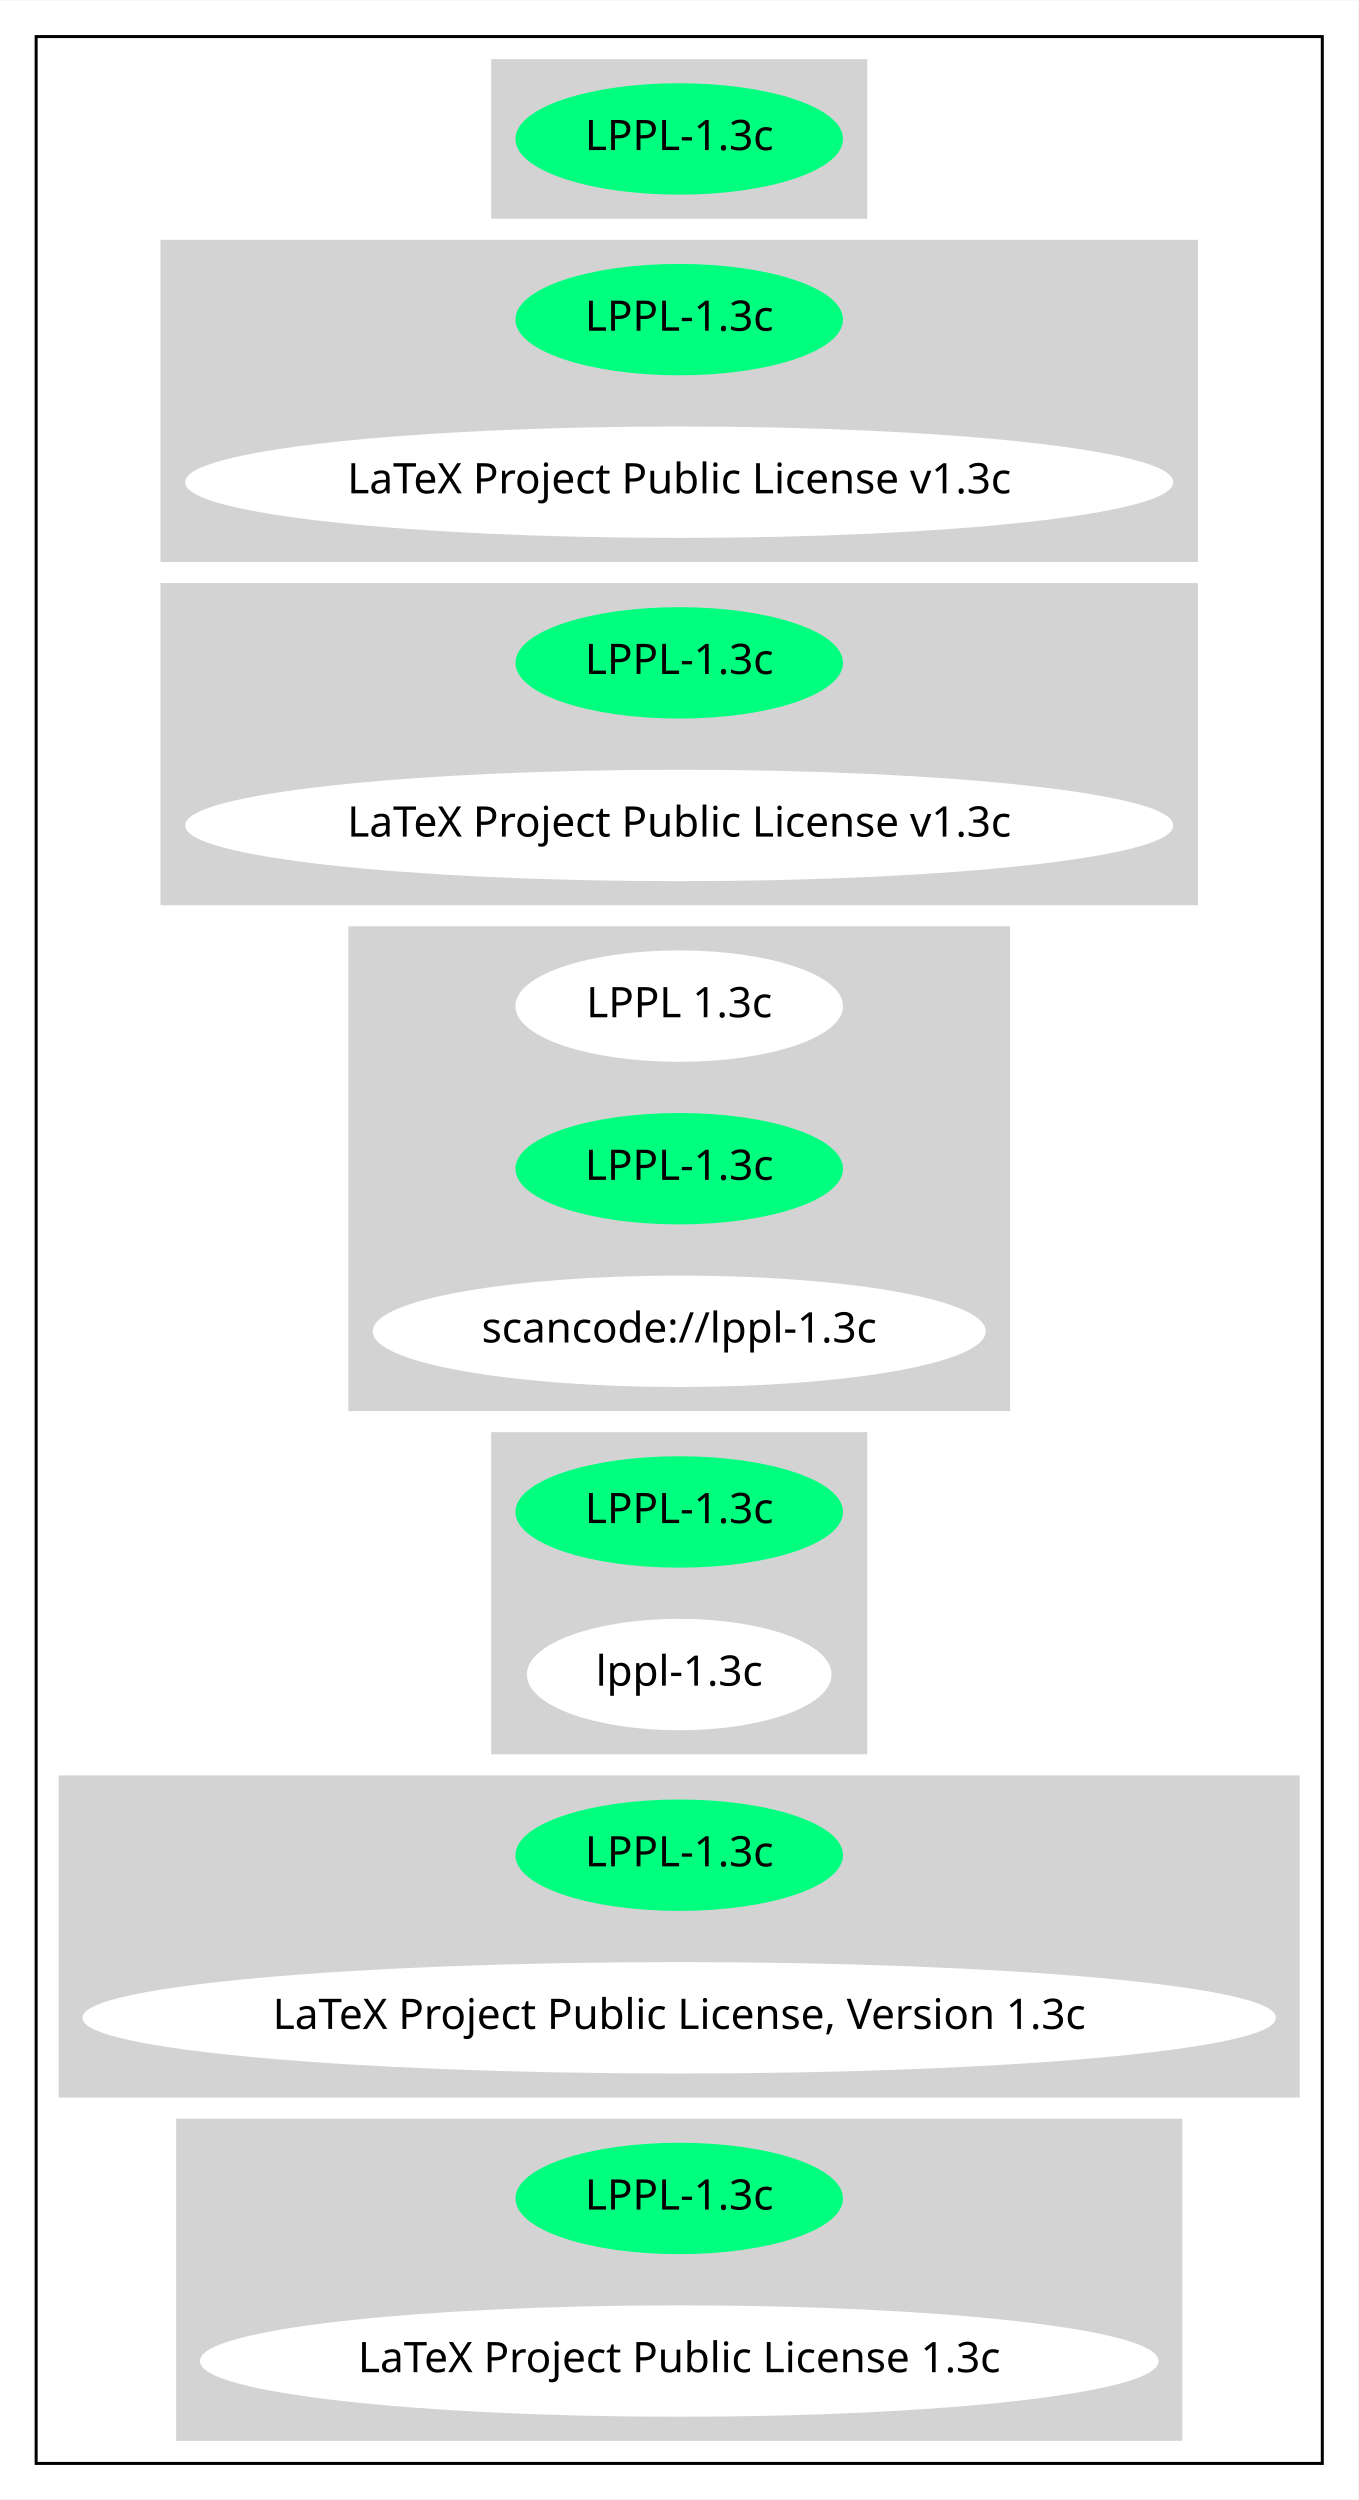
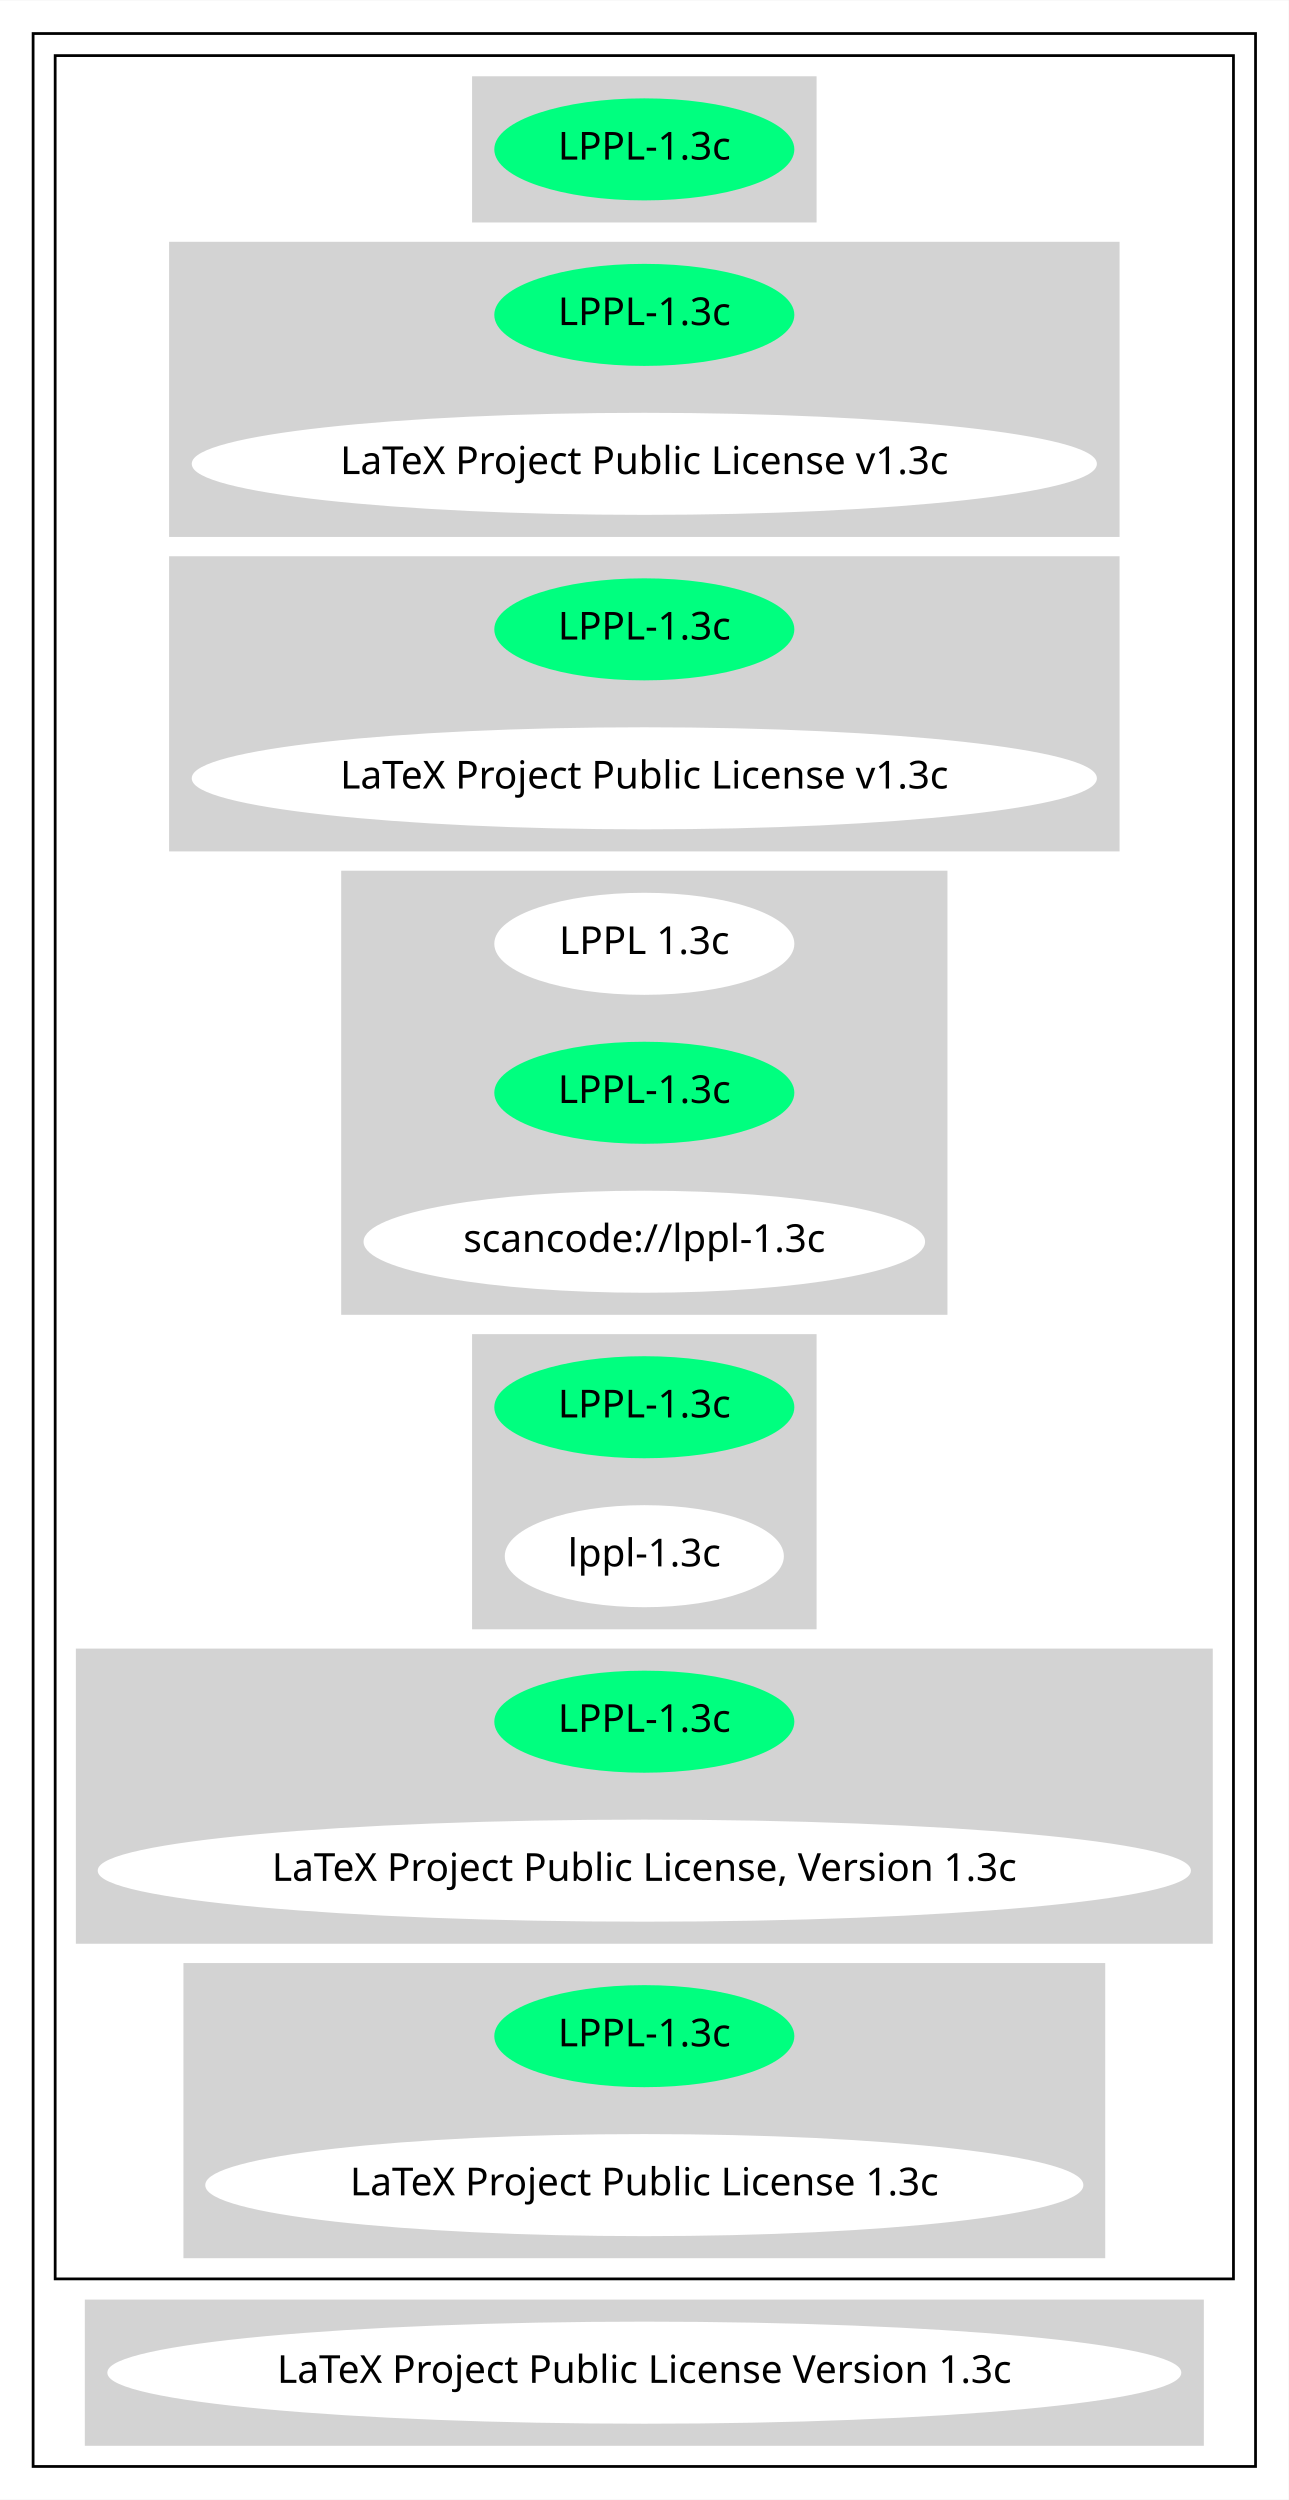
- <svg xmlns="http://www.w3.org/2000/svg" width="451pt" height="830pt" viewBox="0.00 0.00 451.16 830.00">
-   <g id="graph0" class="graph" transform="scale(1 1) rotate(0) translate(4 826)">
-     <polygon fill="white" stroke="transparent" points="-4,4 -4,-826 447.16,-826 447.16,4 -4,4" />
+ <svg xmlns="http://www.w3.org/2000/svg" width="467pt" height="906pt" viewBox="0.00 0.00 467.16 906.00">
+   <g id="graph0" class="graph" transform="scale(1 1) rotate(0) translate(4 902)">
+     <polygon fill="white" stroke="transparent" points="-4,4 -4,-902 463.16,-902 463.16,4 -4,4" />
    <g id="clust1" class="cluster">
-       <polygon fill="none" stroke="black" points="8,-8 8,-814 435.16,-814 435.16,-8 8,-8" />
+       <polygon fill="none" stroke="black" points="8,-8 8,-890 451.16,-890 451.16,-8 8,-8" />
    </g>
    <g id="clust2" class="cluster">
-       <polygon fill="lightgray" stroke="lightgray" points="159.64,-754 159.64,-806 283.53,-806 283.53,-754 159.64,-754" />
+       <polygon fill="none" stroke="black" points="16,-76 16,-882 443.16,-882 443.16,-76 16,-76" />
    </g>
    <g id="clust3" class="cluster">
-       <polygon fill="lightgray" stroke="lightgray" points="49.8,-640 49.8,-746 393.37,-746 393.37,-640 49.8,-640" />
+       <polygon fill="lightgray" stroke="lightgray" points="167.64,-822 167.64,-874 291.53,-874 291.53,-822 167.64,-822" />
    </g>
    <g id="clust4" class="cluster">
-       <polygon fill="lightgray" stroke="lightgray" points="49.8,-526 49.8,-632 393.37,-632 393.37,-526 49.8,-526" />
+       <polygon fill="lightgray" stroke="lightgray" points="57.8,-708 57.8,-814 401.37,-814 401.37,-708 57.8,-708" />
    </g>
    <g id="clust5" class="cluster">
-       <polygon fill="lightgray" stroke="lightgray" points="112.19,-358 112.19,-518 330.97,-518 330.97,-358 112.19,-358" />
+       <polygon fill="lightgray" stroke="lightgray" points="57.8,-594 57.8,-700 401.37,-700 401.37,-594 57.8,-594" />
    </g>
    <g id="clust6" class="cluster">
-       <polygon fill="lightgray" stroke="lightgray" points="159.64,-244 159.64,-350 283.53,-350 283.53,-244 159.64,-244" />
+       <polygon fill="lightgray" stroke="lightgray" points="120.19,-426 120.19,-586 338.97,-586 338.97,-426 120.19,-426" />
    </g>
    <g id="clust7" class="cluster">
-       <polygon fill="lightgray" stroke="lightgray" points="16,-130 16,-236 427.16,-236 427.16,-130 16,-130" />
+       <polygon fill="lightgray" stroke="lightgray" points="167.64,-312 167.64,-418 291.53,-418 291.53,-312 167.64,-312" />
    </g>
    <g id="clust8" class="cluster">
-       <polygon fill="lightgray" stroke="lightgray" points="55,-16 55,-122 388.17,-122 388.17,-16 55,-16" />
+       <polygon fill="lightgray" stroke="lightgray" points="24,-198 24,-304 435.16,-304 435.16,-198 24,-198" />
+     </g>
+     <g id="clust9" class="cluster">
+       <polygon fill="lightgray" stroke="lightgray" points="63,-84 63,-190 396.17,-190 396.17,-84 63,-84" />
+     </g>
+     <g id="clust10" class="cluster">
+       <polygon fill="lightgray" stroke="lightgray" points="27.25,-16 27.25,-68 431.92,-68 431.92,-16 27.25,-16" />
    </g>
    <g id="node1" class="node">
-       <ellipse fill="springgreen" stroke="springgreen" cx="221.58" cy="-780" rx="53.89" ry="18" />
-       <text text-anchor="middle" x="221.58" y="-776.3" font-family="Times-Roman" font-size="14.00">LPPL-1.3c</text>
+       <ellipse fill="springgreen" stroke="springgreen" cx="229.58" cy="-848" rx="53.89" ry="18" />
+       <text text-anchor="middle" x="229.58" y="-844.3" font-family="Times-Roman" font-size="14.00">LPPL-1.3c</text>
    </g>
    <g id="node2" class="node">
-       <ellipse fill="springgreen" stroke="springgreen" cx="221.58" cy="-720" rx="53.89" ry="18" />
-       <text text-anchor="middle" x="221.58" y="-716.3" font-family="Times-Roman" font-size="14.00">LPPL-1.3c</text>
+       <ellipse fill="springgreen" stroke="springgreen" cx="229.58" cy="-788" rx="53.89" ry="18" />
+       <text text-anchor="middle" x="229.58" y="-784.3" font-family="Times-Roman" font-size="14.00">LPPL-1.3c</text>
    </g>
    <g id="node3" class="node">
-       <ellipse fill="white" stroke="white" cx="221.58" cy="-666" rx="163.57" ry="18" />
-       <text text-anchor="middle" x="221.58" y="-662.3" font-family="Times-Roman" font-size="14.00">LaTeX Project Public License v1.3c</text>
+       <ellipse fill="white" stroke="white" cx="229.58" cy="-734" rx="163.57" ry="18" />
+       <text text-anchor="middle" x="229.58" y="-730.3" font-family="Times-Roman" font-size="14.00">LaTeX Project Public License v1.3c</text>
    </g>
    <g id="node4" class="node">
-       <ellipse fill="springgreen" stroke="springgreen" cx="221.58" cy="-606" rx="53.89" ry="18" />
-       <text text-anchor="middle" x="221.58" y="-602.3" font-family="Times-Roman" font-size="14.00">LPPL-1.3c</text>
+       <ellipse fill="springgreen" stroke="springgreen" cx="229.58" cy="-674" rx="53.89" ry="18" />
+       <text text-anchor="middle" x="229.58" y="-670.3" font-family="Times-Roman" font-size="14.00">LPPL-1.3c</text>
    </g>
    <g id="node5" class="node">
-       <ellipse fill="white" stroke="white" cx="221.58" cy="-552" rx="163.57" ry="18" />
-       <text text-anchor="middle" x="221.58" y="-548.3" font-family="Times-Roman" font-size="14.00">LaTeX Project Public License v1.3c</text>
+       <ellipse fill="white" stroke="white" cx="229.58" cy="-620" rx="163.57" ry="18" />
+       <text text-anchor="middle" x="229.58" y="-616.3" font-family="Times-Roman" font-size="14.00">LaTeX Project Public License v1.3c</text>
    </g>
    <g id="node6" class="node">
-       <ellipse fill="white" stroke="white" cx="221.58" cy="-492" rx="53.89" ry="18" />
-       <text text-anchor="middle" x="221.58" y="-488.3" font-family="Times-Roman" font-size="14.00">LPPL 1.3c</text>
+       <ellipse fill="white" stroke="white" cx="229.58" cy="-560" rx="53.89" ry="18" />
+       <text text-anchor="middle" x="229.58" y="-556.3" font-family="Times-Roman" font-size="14.00">LPPL 1.3c</text>
    </g>
    <g id="node7" class="node">
-       <ellipse fill="springgreen" stroke="springgreen" cx="221.58" cy="-438" rx="53.89" ry="18" />
-       <text text-anchor="middle" x="221.58" y="-434.3" font-family="Times-Roman" font-size="14.00">LPPL-1.3c</text>
+       <ellipse fill="springgreen" stroke="springgreen" cx="229.58" cy="-506" rx="53.89" ry="18" />
+       <text text-anchor="middle" x="229.58" y="-502.3" font-family="Times-Roman" font-size="14.00">LPPL-1.3c</text>
    </g>
    <g id="node8" class="node">
-       <ellipse fill="white" stroke="white" cx="221.58" cy="-384" rx="101.28" ry="18" />
-       <text text-anchor="middle" x="221.58" y="-380.3" font-family="Times-Roman" font-size="14.00">scancode://lppl-1.3c</text>
+       <ellipse fill="white" stroke="white" cx="229.58" cy="-452" rx="101.28" ry="18" />
+       <text text-anchor="middle" x="229.58" y="-448.3" font-family="Times-Roman" font-size="14.00">scancode://lppl-1.3c</text>
    </g>
    <g id="node9" class="node">
-       <ellipse fill="springgreen" stroke="springgreen" cx="221.58" cy="-324" rx="53.89" ry="18" />
-       <text text-anchor="middle" x="221.58" y="-320.3" font-family="Times-Roman" font-size="14.00">LPPL-1.3c</text>
+       <ellipse fill="springgreen" stroke="springgreen" cx="229.58" cy="-392" rx="53.89" ry="18" />
+       <text text-anchor="middle" x="229.58" y="-388.3" font-family="Times-Roman" font-size="14.00">LPPL-1.3c</text>
    </g>
    <g id="node10" class="node">
-       <ellipse fill="white" stroke="white" cx="221.58" cy="-270" rx="50.09" ry="18" />
-       <text text-anchor="middle" x="221.58" y="-266.3" font-family="Times-Roman" font-size="14.00">lppl-1.3c</text>
+       <ellipse fill="white" stroke="white" cx="229.58" cy="-338" rx="50.09" ry="18" />
+       <text text-anchor="middle" x="229.58" y="-334.3" font-family="Times-Roman" font-size="14.00">lppl-1.3c</text>
    </g>
    <g id="node11" class="node">
-       <ellipse fill="springgreen" stroke="springgreen" cx="221.58" cy="-210" rx="53.89" ry="18" />
-       <text text-anchor="middle" x="221.58" y="-206.3" font-family="Times-Roman" font-size="14.00">LPPL-1.3c</text>
+       <ellipse fill="springgreen" stroke="springgreen" cx="229.58" cy="-278" rx="53.89" ry="18" />
+       <text text-anchor="middle" x="229.58" y="-274.3" font-family="Times-Roman" font-size="14.00">LPPL-1.3c</text>
    </g>
    <g id="node12" class="node">
-       <ellipse fill="white" stroke="white" cx="221.58" cy="-156" rx="197.66" ry="18" />
-       <text text-anchor="middle" x="221.58" y="-152.3" font-family="Times-Roman" font-size="14.00">LaTeX Project Public License, Version 1.3c</text>
+       <ellipse fill="white" stroke="white" cx="229.58" cy="-224" rx="197.66" ry="18" />
+       <text text-anchor="middle" x="229.58" y="-220.3" font-family="Times-Roman" font-size="14.00">LaTeX Project Public License, Version 1.3c</text>
    </g>
    <g id="node13" class="node">
-       <ellipse fill="springgreen" stroke="springgreen" cx="221.58" cy="-96" rx="53.89" ry="18" />
-       <text text-anchor="middle" x="221.58" y="-92.3" font-family="Times-Roman" font-size="14.00">LPPL-1.3c</text>
+       <ellipse fill="springgreen" stroke="springgreen" cx="229.58" cy="-164" rx="53.89" ry="18" />
+       <text text-anchor="middle" x="229.58" y="-160.3" font-family="Times-Roman" font-size="14.00">LPPL-1.3c</text>
    </g>
    <g id="node14" class="node">
-       <ellipse fill="white" stroke="white" cx="221.58" cy="-42" rx="158.67" ry="18" />
-       <text text-anchor="middle" x="221.58" y="-38.3" font-family="Times-Roman" font-size="14.00">LaTeX Project Public License 1.3c</text>
+       <ellipse fill="white" stroke="white" cx="229.58" cy="-110" rx="158.67" ry="18" />
+       <text text-anchor="middle" x="229.58" y="-106.3" font-family="Times-Roman" font-size="14.00">LaTeX Project Public License 1.3c</text>
+     </g>
+     <g id="node15" class="node">
+       <ellipse fill="white" stroke="white" cx="229.58" cy="-42" rx="194.17" ry="18" />
+       <text text-anchor="middle" x="229.58" y="-38.3" font-family="Times-Roman" font-size="14.00">LaTeX Project Public License Version 1.3c</text>
    </g>
  </g>
</svg>
